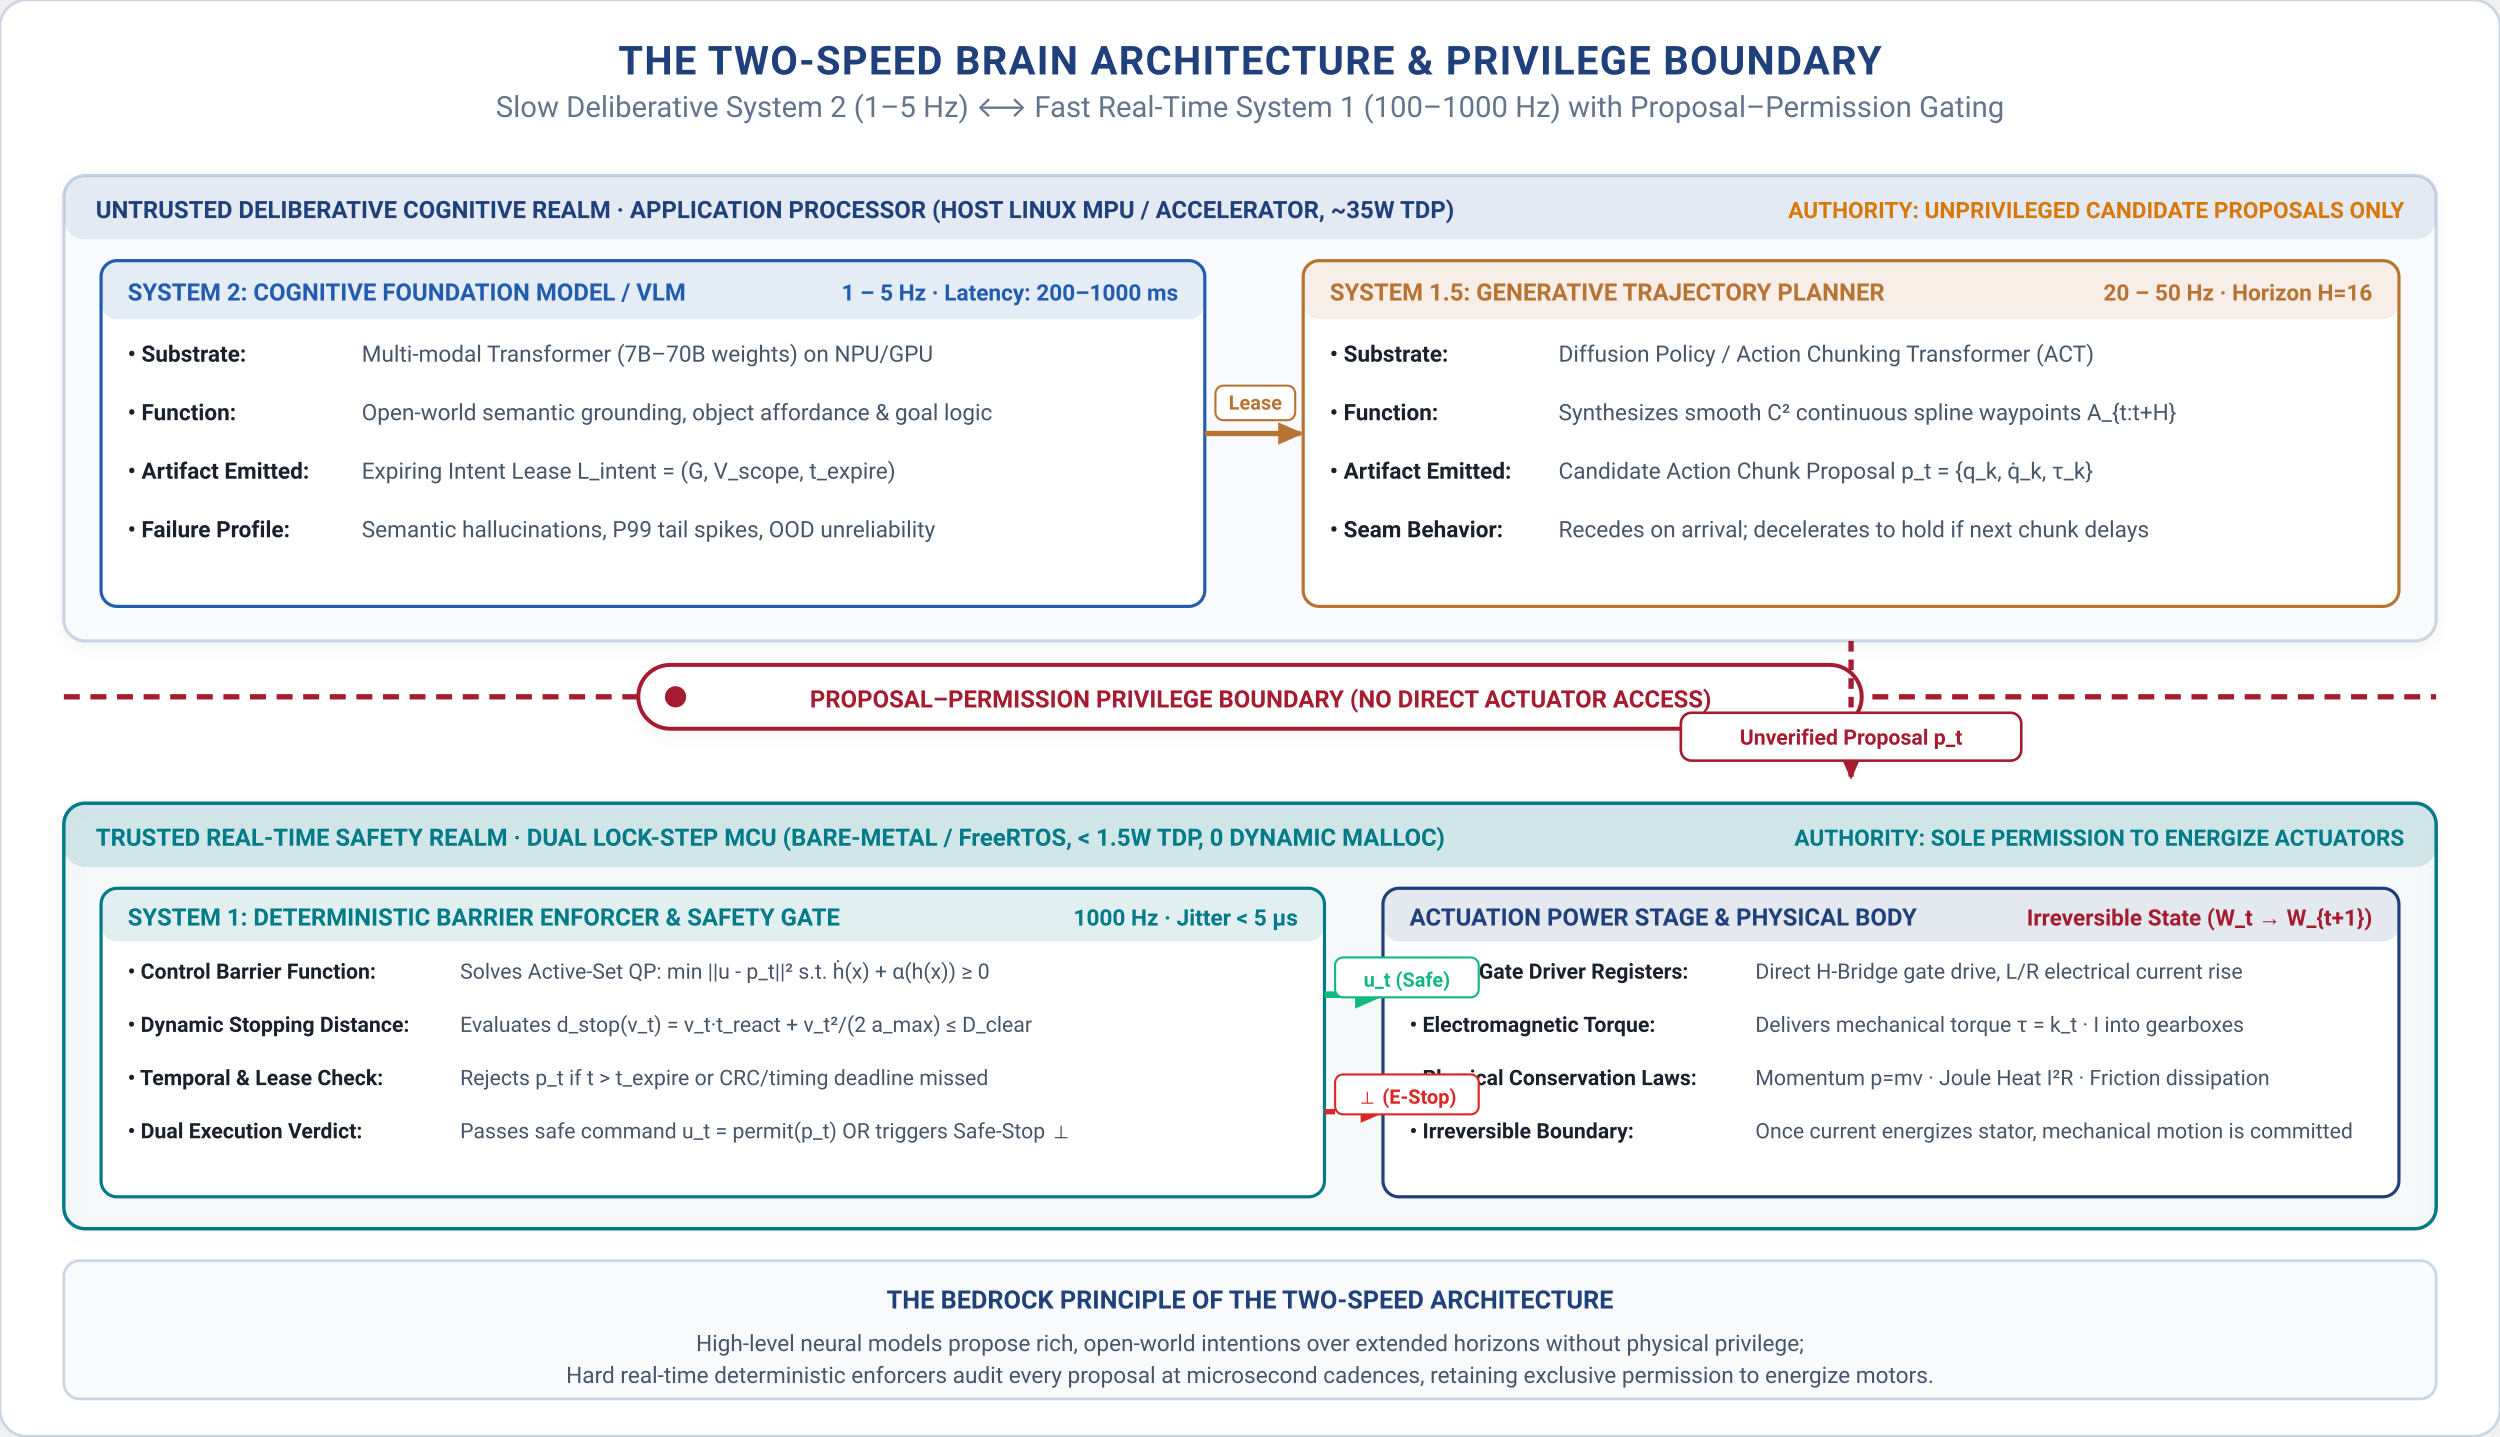
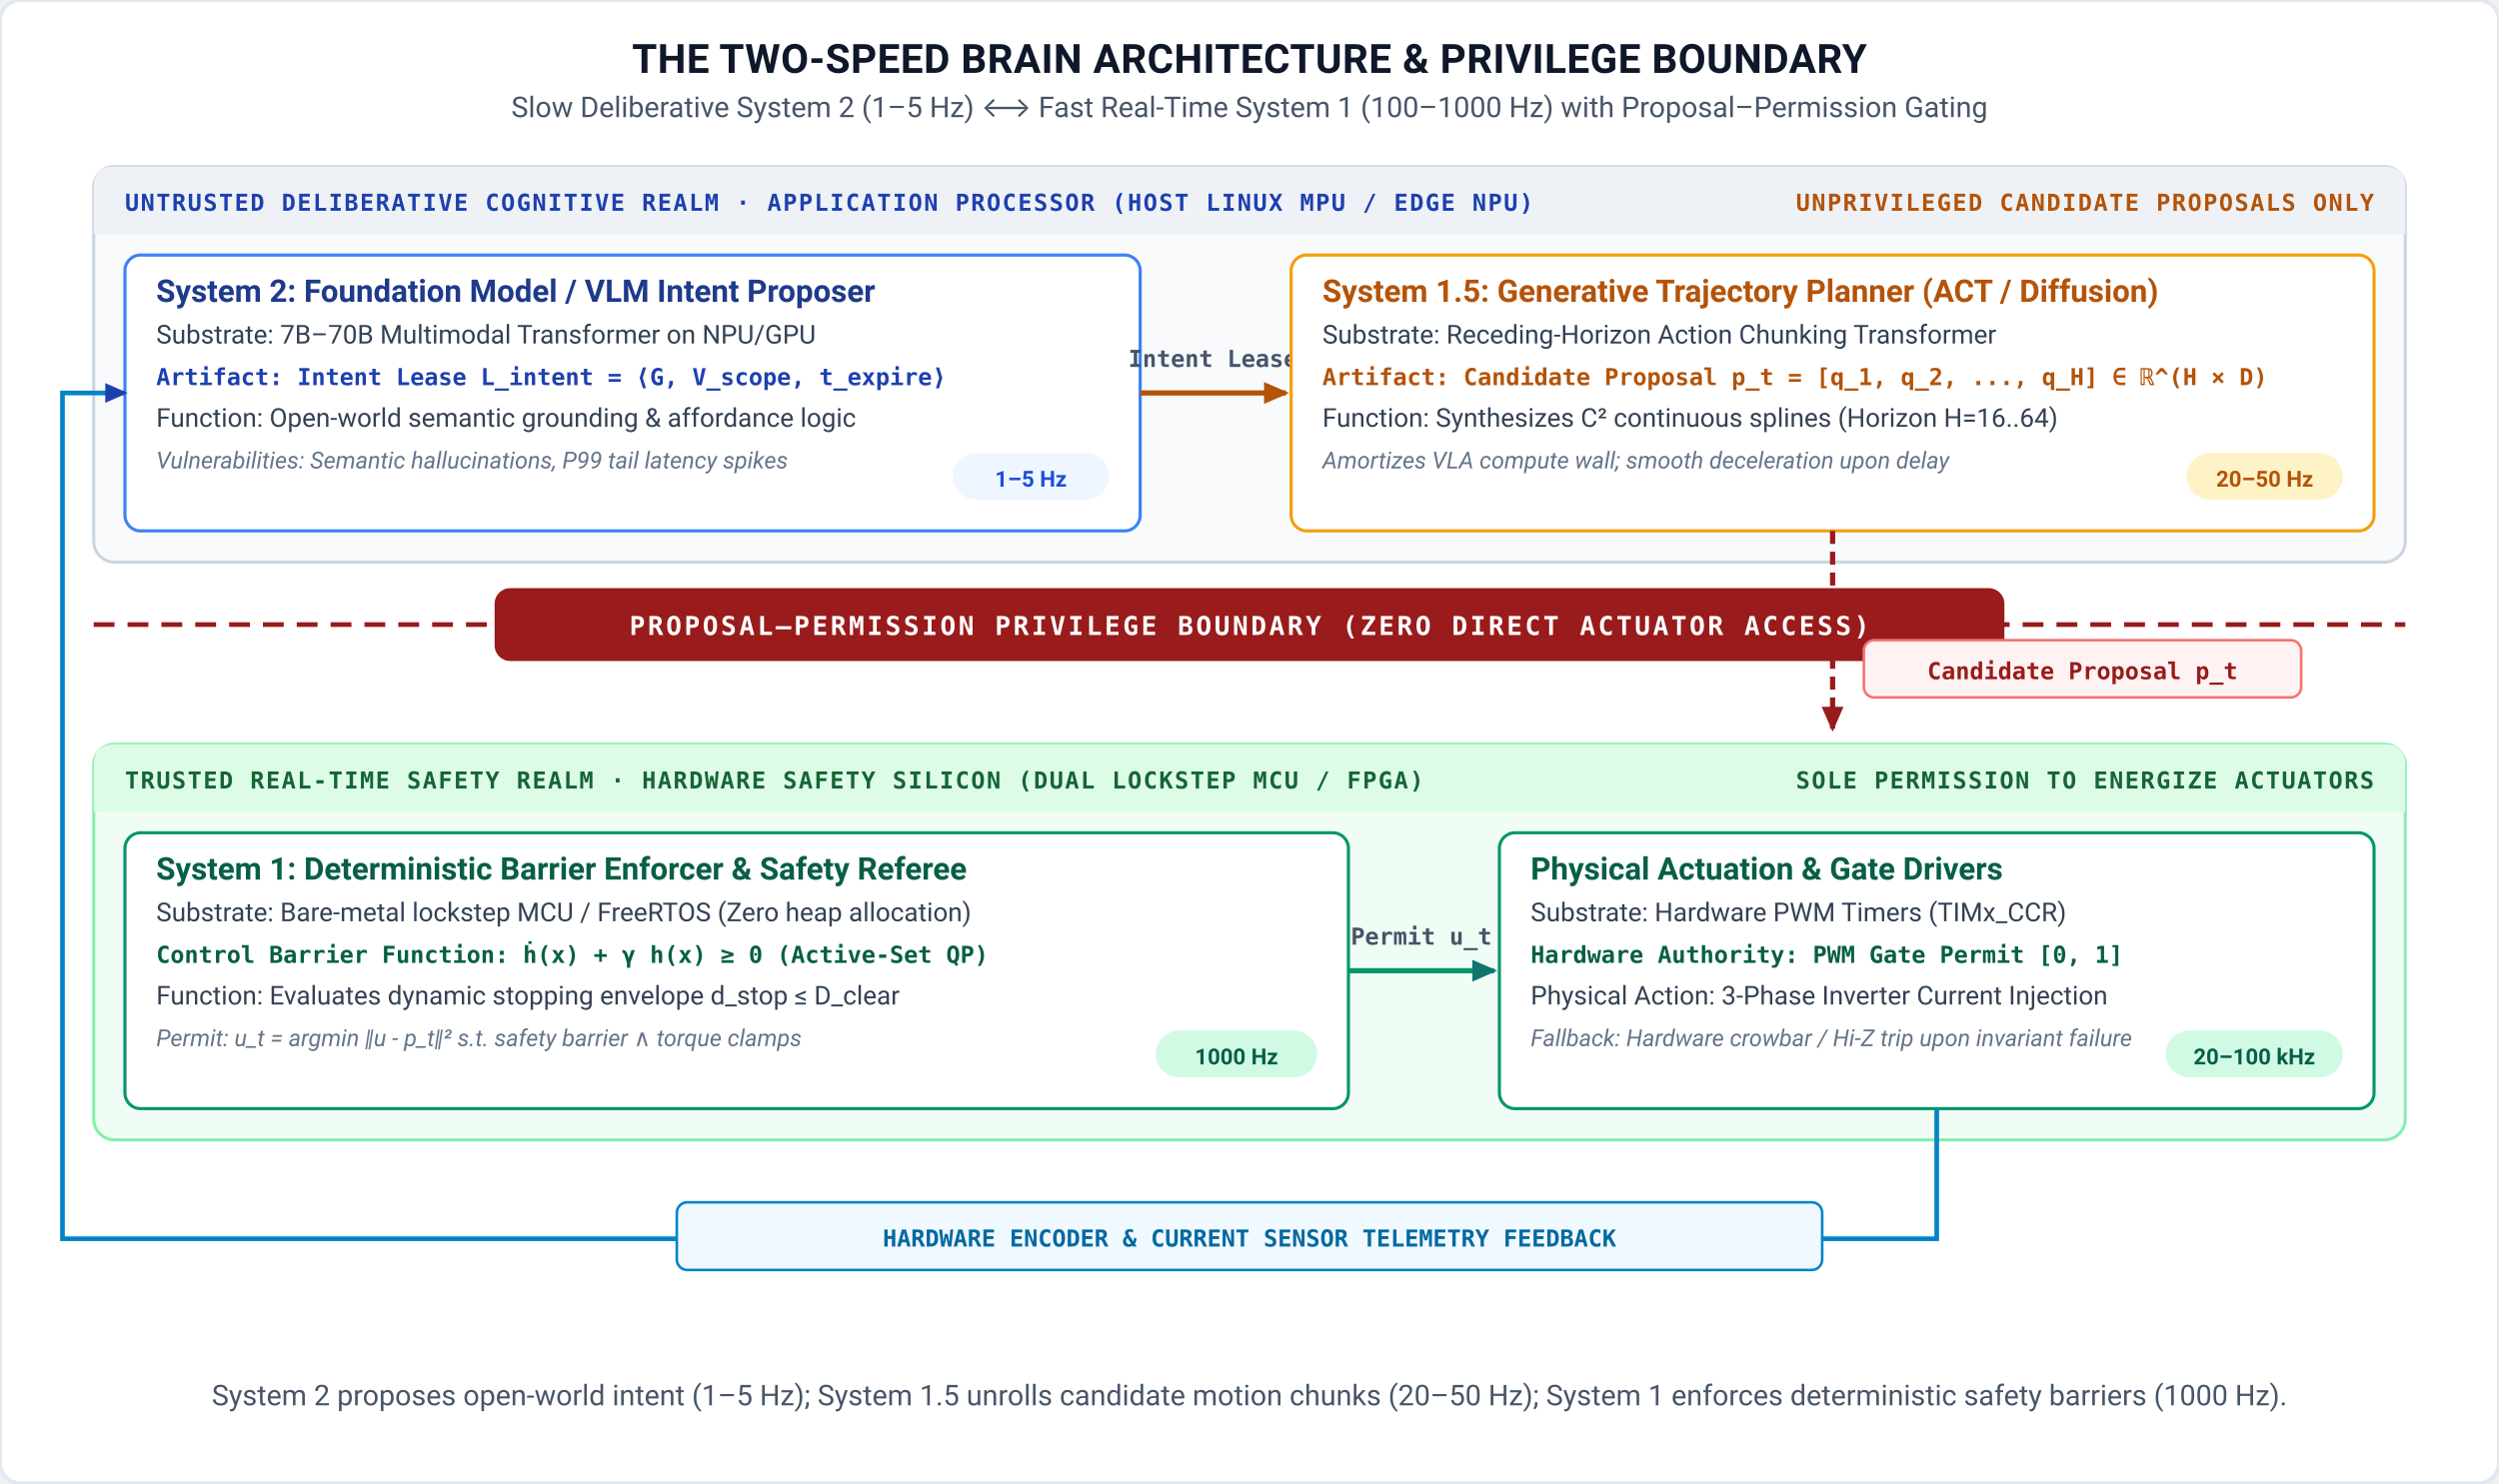
- <svg xmlns="http://www.w3.org/2000/svg" viewBox="0 0 940 540" width="100%" height="100%">
-   <style>
-       text { font-family: -apple-system, BlinkMacSystemFont, "Segoe UI", Roboto, "Helvetica Neue", Arial, sans-serif; }
-       .title { font-weight: 700; font-size: 15px; fill: #1F407A; text-anchor: middle; letter-spacing: 0.5px; }
-       .subtitle { font-size: 11px; fill: #64748B; text-anchor: middle; }
-       .section-hdr { font-weight: 700; font-size: 13px; fill: #1F407A; letter-spacing: 0.3px; }
-       .card-title { font-weight: 700; font-size: 11.5px; }
-       .body-text { font-size: 10px; fill: #475569; }
-       .bold-text { font-weight: 600; font-size: 10px; fill: #1A202C; }
-       .small-text { font-size: 9px; fill: #64748B; }
-       .code-text { font-family: "SFMono-Regular", Consolas, "Liberation Mono", Menlo, Courier, monospace; font-size: 9px; fill: #1F407A; font-weight: 600; }
-       .badge-text { font-weight: 700; font-size: 9px; text-anchor: middle; }
+ <svg xmlns="http://www.w3.org/2000/svg" viewBox="0 0 960 570" width="100%" height="100%">
+   <defs>
+     <style>
+       .title { font-family: "IBM Plex Sans", -apple-system, BlinkMacSystemFont, "Segoe UI", Roboto, sans-serif; font-weight: 700; font-size: 15.5px; fill: #0F172A; text-anchor: middle; letter-spacing: 0.2px; }
+       .subtitle { font-family: "IBM Plex Sans", -apple-system, BlinkMacSystemFont, "Segoe UI", Roboto, sans-serif; font-size: 11px; fill: #475569; text-anchor: middle; }
+       .realm-tag { font-family: "IBM Plex Mono", Menlo, monospace; font-size: 9px; font-weight: 700; letter-spacing: 0.6px; }
+       .card-title { font-family: "IBM Plex Sans", -apple-system, BlinkMacSystemFont, "Segoe UI", Roboto, sans-serif; font-weight: 700; font-size: 12px; }
+       .card-body { font-family: "IBM Plex Sans", -apple-system, BlinkMacSystemFont, "Segoe UI", Roboto, sans-serif; font-size: 10px; fill: #334155; }
+       .math-expr { font-family: "IBM Plex Mono", Menlo, Consolas, monospace; font-size: 9px; font-weight: 600; }
+       .card-sub { font-family: "IBM Plex Sans", -apple-system, BlinkMacSystemFont, "Segoe UI", Roboto, sans-serif; font-size: 9px; fill: #64748B; font-style: italic; }
+       .pill-text { font-family: "IBM Plex Sans", -apple-system, BlinkMacSystemFont, "Segoe UI", Roboto, sans-serif; font-size: 8.5px; font-weight: 700; text-anchor: middle; }
+       .port-label { font-family: "IBM Plex Mono", Menlo, monospace; font-size: 9px; fill: #475569; text-anchor: middle; font-weight: 600; }
    </style>
-   <defs>
    <marker id="arr-blue" viewBox="0 0 10 10" refX="7" refY="5" markerWidth="6" markerHeight="6" orient="auto-start-reverse">
-       <path d="M 0 1.5 L 8 5 L 0 8.5 z" fill="#215CAF" />
+       <path d="M 0 1.5 L 8 5 L 0 8.5 z" fill="#1E40AF" />
    </marker>
-     <marker id="arr-navy" viewBox="0 0 10 10" refX="7" refY="5" markerWidth="6" markerHeight="6" orient="auto-start-reverse">
-       <path d="M 0 1.5 L 8 5 L 0 8.5 z" fill="#1F407A" />
-     </marker>
-     <marker id="arr-petrol" viewBox="0 0 10 10" refX="7" refY="5" markerWidth="6" markerHeight="6" orient="auto-start-reverse">
-       <path d="M 0 1.5 L 8 5 L 0 8.5 z" fill="#007A87" />
+     <marker id="arr-amber" viewBox="0 0 10 10" refX="7" refY="5" markerWidth="6" markerHeight="6" orient="auto-start-reverse">
+       <path d="M 0 1.5 L 8 5 L 0 8.5 z" fill="#B45309" />
    </marker>
    <marker id="arr-teal" viewBox="0 0 10 10" refX="7" refY="5" markerWidth="6" markerHeight="6" orient="auto-start-reverse">
-       <path d="M 0 1.5 L 8 5 L 0 8.5 z" fill="#10B981" />
-     </marker>
-     <marker id="arr-bronze" viewBox="0 0 10 10" refX="7" refY="5" markerWidth="6" markerHeight="6" orient="auto-start-reverse">
-       <path d="M 0 1.5 L 8 5 L 0 8.5 z" fill="#B87333" />
+       <path d="M 0 1.5 L 8 5 L 0 8.5 z" fill="#0F766E" />
    </marker>
    <marker id="arr-crimson" viewBox="0 0 10 10" refX="7" refY="5" markerWidth="6" markerHeight="6" orient="auto-start-reverse">
-       <path d="M 0 1.5 L 8 5 L 0 8.5 z" fill="#A51C30" />
+       <path d="M 0 1.5 L 8 5 L 0 8.5 z" fill="#991B1B" />
    </marker>
-     <marker id="arr-coral" viewBox="0 0 10 10" refX="7" refY="5" markerWidth="6" markerHeight="6" orient="auto-start-reverse">
-       <path d="M 0 1.5 L 8 5 L 0 8.5 z" fill="#DC2626" />
-     </marker>
-     <marker id="arr-purple" viewBox="0 0 10 10" refX="7" refY="5" markerWidth="6" markerHeight="6" orient="auto-start-reverse">
-       <path d="M 0 1.5 L 8 5 L 0 8.5 z" fill="#5B4B8A" />
-     </marker>
-     <marker id="arr-slate" viewBox="0 0 10 10" refX="7" refY="5" markerWidth="6" markerHeight="6" orient="auto-start-reverse">
-       <path d="M 0 1.5 L 8 5 L 0 8.5 z" fill="#64748B" />
-     </marker>
-     <filter id="shadow" x="-2%" y="-3%" width="104%" height="108%" filterUnits="userSpaceOnUse">
-       <feDropShadow dx="0" dy="2" stdDeviation="3" flood-color="#0F172A" flood-opacity="0.05" />
-     </filter>
  </defs>
-   <rect width="940" height="540" fill="#FFFFFF" rx="10" stroke="#CBD5E1" stroke-width="1" />
-   <text x="470.0" y="28" class="title">THE TWO-SPEED BRAIN ARCHITECTURE &amp; PRIVILEGE BOUNDARY</text>
-   <text x="470.0" y="44" class="subtitle">Slow Deliberative System 2 (1–5 Hz) ⟷ Fast Real-Time System 1 (100–1000 Hz) with Proposal–Permission Gating</text>
-   <rect x="24" y="66" width="892" height="175" rx="8" fill="#F8FAFC" stroke="#CBD5E1" stroke-width="1.2" filter="url(#shadow)" />
-   <rect x="24" y="66" width="892" height="24" rx="8" fill="#215CAF" fill-opacity="0.10" />
-   <text x="36" y="82" font-size="9" font-weight="700" fill="#1F407A">UNTRUSTED DELIBERATIVE COGNITIVE REALM · APPLICATION PROCESSOR (HOST LINUX MPU / ACCELERATOR, ~35W TDP)</text>
-   <text x="904" y="82" font-size="8.5" font-weight="700" fill="#D97706" text-anchor="end">AUTHORITY: UNPRIVILEGED CANDIDATE PROPOSALS ONLY</text>
-   <rect x="38" y="98" width="415" height="130" rx="6" fill="#FFFFFF" stroke="#215CAF" stroke-width="1.2" />
-   <rect x="38" y="98" width="415" height="22" rx="6" fill="#215CAF" fill-opacity="0.12" />
-   <text x="48" y="113" font-size="9" font-weight="700" fill="#215CAF">SYSTEM 2: COGNITIVE FOUNDATION MODEL / VLM</text>
-   <text x="443" y="113" font-size="8.5" font-weight="700" fill="#215CAF" text-anchor="end">1 – 5 Hz · Latency: 200–1000 ms</text>
-   <text x="48" y="136" font-size="8.5" font-weight="700" fill="#1A202C">• Substrate:</text>
-   <text x="136" y="136" font-size="8.5" fill="#475569">Multi-modal Transformer (7B–70B weights) on NPU/GPU</text>
-   <text x="48" y="158" font-size="8.5" font-weight="700" fill="#1A202C">• Function:</text>
-   <text x="136" y="158" font-size="8.5" fill="#475569">Open-world semantic grounding, object affordance &amp; goal logic</text>
-   <text x="48" y="180" font-size="8.5" font-weight="700" fill="#1A202C">• Artifact Emitted:</text>
-   <text x="136" y="180" font-size="8.5" fill="#475569">Expiring Intent Lease L_intent = (G, V_scope, t_expire)</text>
-   <text x="48" y="202" font-size="8.5" font-weight="700" fill="#1A202C">• Failure Profile:</text>
-   <text x="136" y="202" font-size="8.5" fill="#475569">Semantic hallucinations, P99 tail spikes, OOD unreliability</text>
-   <line x1="453" y1="163.0" x2="489" y2="163.0" stroke="#B87333" stroke-width="2" marker-end="url(#arr-bronze)" />
-   <rect x="457" y="145.0" width="30" height="13" rx="3" fill="#FFFFFF" stroke="#B87333" stroke-width="0.8" />
-   <text x="472" y="154.0" font-size="7.5" font-weight="700" fill="#B87333" text-anchor="middle">Lease</text>
-   <rect x="490" y="98" width="412" height="130" rx="6" fill="#FFFFFF" stroke="#B87333" stroke-width="1.2" />
-   <rect x="490" y="98" width="412" height="22" rx="6" fill="#B87333" fill-opacity="0.12" />
-   <text x="500" y="113" font-size="9" font-weight="700" fill="#B87333">SYSTEM 1.5: GENERATIVE TRAJECTORY PLANNER</text>
-   <text x="892" y="113" font-size="8.5" font-weight="700" fill="#B87333" text-anchor="end">20 – 50 Hz · Horizon H=16</text>
-   <text x="500" y="136" font-size="8.5" font-weight="700" fill="#1A202C">• Substrate:</text>
-   <text x="586" y="136" font-size="8.5" fill="#475569">Diffusion Policy / Action Chunking Transformer (ACT)</text>
-   <text x="500" y="158" font-size="8.5" font-weight="700" fill="#1A202C">• Function:</text>
-   <text x="586" y="158" font-size="8.5" fill="#475569">Synthesizes smooth C² continuous spline waypoints A_{t:t+H}</text>
-   <text x="500" y="180" font-size="8.5" font-weight="700" fill="#1A202C">• Artifact Emitted:</text>
-   <text x="586" y="180" font-size="8.5" fill="#475569">Candidate Action Chunk Proposal p_t = {q_k, q̇_k, τ_k}</text>
-   <text x="500" y="202" font-size="8.5" font-weight="700" fill="#1A202C">• Seam Behavior:</text>
-   <text x="586" y="202" font-size="8.5" fill="#475569">Recedes on arrival; decelerates to hold if next chunk delays</text>
-   <line x1="24" y1="262" x2="916" y2="262" stroke="#A51C30" stroke-width="2" stroke-dasharray="6,4" />
-   <rect x="240.0" y="250.0" width="460" height="24" rx="12" fill="#FFFFFF" stroke="#A51C30" stroke-width="1.5" filter="url(#shadow)" />
-   <circle cx="254.0" cy="262" r="4" fill="#A51C30" />
-   <text x="474.0" y="266" font-size="9" font-weight="700" fill="#A51C30" text-anchor="middle">PROPOSAL–PERMISSION PRIVILEGE BOUNDARY (NO DIRECT ACTUATOR ACCESS)</text>
-   <line x1="696" y1="241" x2="696" y2="292" stroke="#A51C30" stroke-width="2" stroke-dasharray="4,3" marker-end="url(#arr-crimson)" />
-   <rect x="632" y="268" width="128" height="18" rx="4" fill="#FFFFFF" stroke="#A51C30" stroke-width="1" />
-   <text x="696" y="280" font-size="8" font-weight="700" fill="#A51C30" text-anchor="middle">Unverified Proposal p_t</text>
-   <rect x="24" y="302" width="892" height="160" rx="8" fill="#007A87" fill-opacity="0.04" stroke="#007A87" stroke-width="1.3" filter="url(#shadow)" />
-   <rect x="24" y="302" width="892" height="24" rx="8" fill="#007A87" fill-opacity="0.15" />
-   <text x="36" y="318" font-size="9" font-weight="700" fill="#007A87">TRUSTED REAL-TIME SAFETY REALM · DUAL LOCK-STEP MCU (BARE-METAL / FreeRTOS, &lt; 1.5W TDP, 0 DYNAMIC MALLOC)</text>
-   <text x="904" y="318" font-size="8.5" font-weight="700" fill="#007A87" text-anchor="end">AUTHORITY: SOLE PERMISSION TO ENERGIZE ACTUATORS</text>
-   <rect x="38" y="334" width="460" height="116" rx="6" fill="#FFFFFF" stroke="#007A87" stroke-width="1.2" />
-   <rect x="38" y="334" width="460" height="20" rx="6" fill="#007A87" fill-opacity="0.12" />
-   <text x="48" y="348" font-size="9" font-weight="700" fill="#007A87">SYSTEM 1: DETERMINISTIC BARRIER ENFORCER &amp; SAFETY GATE</text>
-   <text x="488" y="348" font-size="8.5" font-weight="700" fill="#007A87" text-anchor="end">1000 Hz · Jitter &lt; 5 µs</text>
-   <text x="48" y="368" font-size="8" font-weight="700" fill="#1A202C">• Control Barrier Function:</text>
-   <text x="173" y="368" font-size="8" fill="#475569">Solves Active-Set QP: min ||u - p_t||² s.t. ḣ(x) + α(h(x)) ≥ 0</text>
-   <text x="48" y="388" font-size="8" font-weight="700" fill="#1A202C">• Dynamic Stopping Distance:</text>
-   <text x="173" y="388" font-size="8" fill="#475569">Evaluates d_stop(v_t) = v_t·t_react + v_t²/(2 a_max) ≤ D_clear</text>
-   <text x="48" y="408" font-size="8" font-weight="700" fill="#1A202C">• Temporal &amp; Lease Check:</text>
-   <text x="173" y="408" font-size="8" fill="#475569">Rejects p_t if t &gt; t_expire or CRC/timing deadline missed</text>
-   <text x="48" y="428" font-size="8" font-weight="700" fill="#1A202C">• Dual Execution Verdict:</text>
-   <text x="173" y="428" font-size="8" fill="#475569">Passes safe command u_t = permit(p_t) OR triggers Safe-Stop ⊥</text>
-   <rect x="520" y="334" width="382" height="116" rx="6" fill="#FFFFFF" stroke="#1F407A" stroke-width="1.2" />
-   <rect x="520" y="334" width="382" height="20" rx="6" fill="#1F407A" fill-opacity="0.12" />
-   <text x="530" y="348" font-size="9" font-weight="700" fill="#1F407A">ACTUATION POWER STAGE &amp; PHYSICAL BODY</text>
-   <text x="892" y="348" font-size="8.5" font-weight="700" fill="#A51C30" text-anchor="end">Irreversible State (W_t → W_{t+1})</text>
-   <text x="530" y="368" font-size="8" font-weight="700" fill="#1A202C">• PWM Gate Driver Registers:</text>
-   <text x="660" y="368" font-size="8" fill="#475569">Direct H-Bridge gate drive, L/R electrical current rise</text>
-   <text x="530" y="388" font-size="8" font-weight="700" fill="#1A202C">• Electromagnetic Torque:</text>
-   <text x="660" y="388" font-size="8" fill="#475569">Delivers mechanical torque τ = k_t · I into gearboxes</text>
-   <text x="530" y="408" font-size="8" font-weight="700" fill="#1A202C">• Physical Conservation Laws:</text>
-   <text x="660" y="408" font-size="8" fill="#475569">Momentum p=mv · Joule Heat I²R · Friction dissipation</text>
-   <text x="530" y="428" font-size="8" font-weight="700" fill="#1A202C">• Irreversible Boundary:</text>
-   <text x="660" y="428" font-size="8" fill="#475569">Once current energizes stator, mechanical motion is committed</text>
-   <line x1="498" y1="374" x2="520" y2="374" stroke="#10B981" stroke-width="2.5" marker-end="url(#arr-teal)" />
-   <rect x="502" y="360" width="54" height="15" rx="3" fill="#FFFFFF" stroke="#10B981" stroke-width="0.8" />
-   <text x="529" y="371" font-size="7.5" font-weight="700" fill="#10B981" text-anchor="middle">u_t (Safe)</text>
-   <line x1="498" y1="418" x2="520" y2="418" stroke="#DC2626" stroke-width="2" stroke-dasharray="4,2" marker-end="url(#arr-coral)" />
-   <rect x="502" y="404" width="54" height="15" rx="3" fill="#FFFFFF" stroke="#DC2626" stroke-width="0.8" />
-   <text x="529" y="415" font-size="7.5" font-weight="700" fill="#DC2626" text-anchor="middle">⊥ (E-Stop)</text>
-   <rect x="24" y="474" width="892" height="52" rx="6" fill="#F8FAFC" stroke="#CBD5E1" stroke-width="1" />
-   <text x="470.0" y="492" font-size="9.5" font-weight="700" fill="#1F407A" text-anchor="middle">THE BEDROCK PRINCIPLE OF THE TWO-SPEED ARCHITECTURE</text>
-   <text x="470.0" y="508" font-size="8.5" fill="#475569" text-anchor="middle">High-level neural models propose rich, open-world intentions over extended horizons without physical privilege;</text>
-   <text x="470.0" y="520" font-size="8.5" fill="#475569" text-anchor="middle">Hard real-time deterministic enforcers audit every proposal at microsecond cadences, retaining exclusive permission to energize motors.</text>
+   <rect width="960" height="570" fill="#FFFFFF" rx="8" stroke="#E2E8F0" stroke-width="1.5" />
+   <text x="480" y="28" class="title">THE TWO-SPEED BRAIN ARCHITECTURE &amp; PRIVILEGE BOUNDARY</text>
+   <text x="480" y="45" class="subtitle">Slow Deliberative System 2 (1–5 Hz) ⟷ Fast Real-Time System 1 (100–1000 Hz) with Proposal–Permission Gating</text>
+   <rect x="36" y="64" width="888" height="152" rx="8" fill="#F8FAFC" stroke="#CBD5E1" stroke-width="1.2" />
+   <path d="M 36 72 Q 36 64 44 64 L 916 64 Q 924 64 924 72 L 924 90 L 36 90 Z" fill="#EEF2F6" />
+   <text x="48" y="81" class="realm-tag" fill="#1E40AF">UNTRUSTED DELIBERATIVE COGNITIVE REALM · APPLICATION PROCESSOR (HOST LINUX MPU / EDGE NPU)</text>
+   <text x="912" y="81" class="realm-tag" fill="#B45309" text-anchor="end">UNPRIVILEGED CANDIDATE PROPOSALS ONLY</text>
+   <g transform="translate(48, 98)">
+     <rect width="390" height="106" rx="6" fill="#FFFFFF" stroke="#3B82F6" stroke-width="1.2" />
+     <text x="12" y="18" class="card-title" fill="#1E3A8A">System 2: Foundation Model / VLM Intent Proposer</text>
+     <text x="12" y="34" class="card-body">Substrate: 7B–70B Multimodal Transformer on NPU/GPU</text>
+     <text x="12" y="50" class="math-expr" fill="#1E40AF">Artifact: Intent Lease L_intent = ⟨G, V_scope, t_expire⟩</text>
+     <text x="12" y="66" class="card-body">Function: Open-world semantic grounding &amp; affordance logic</text>
+     <text x="12" y="82" class="card-sub" fill="#991B1B">Vulnerabilities: Semantic hallucinations, P99 tail latency spikes</text>
+     <rect x="318" y="76" width="60" height="18" rx="9" fill="#EFF6FF" />
+     <text x="348" y="89" class="pill-text" fill="#1D4ED8">1–5 Hz</text>
+   </g>
+   <line x1="438" y1="151" x2="494" y2="151" stroke="#B45309" stroke-width="2" marker-end="url(#arr-amber)" />
+   <text x="466" y="141" class="port-label" fill="#B45309">Intent Lease</text>
+   <g transform="translate(496, 98)">
+     <rect width="416" height="106" rx="6" fill="#FFFFFF" stroke="#F59E0B" stroke-width="1.2" />
+     <text x="12" y="18" class="card-title" fill="#B45309">System 1.5: Generative Trajectory Planner (ACT / Diffusion)</text>
+     <text x="12" y="34" class="card-body">Substrate: Receding-Horizon Action Chunking Transformer</text>
+     <text x="12" y="50" class="math-expr" fill="#B45309">Artifact: Candidate Proposal p_t = [q_1, q_2, ..., q_H] ∈ ℝ^(H × D)</text>
+     <text x="12" y="66" class="card-body">Function: Synthesizes C² continuous splines (Horizon H=16..64)</text>
+     <text x="12" y="82" class="card-sub">Amortizes VLA compute wall; smooth deceleration upon delay</text>
+     <rect x="344" y="76" width="60" height="18" rx="9" fill="#FEF3C7" />
+     <text x="374" y="89" class="pill-text" fill="#B45309">20–50 Hz</text>
+   </g>
+   <line x1="36" y1="240" x2="924" y2="240" stroke="#991B1B" stroke-width="1.8" stroke-dasharray="8,5" />
+   <g transform="translate(190, 226)">
+     <rect width="580" height="28" rx="6" fill="#991B1B" />
+     <text x="290" y="18" font-family="'IBM Plex Mono', Menlo, monospace" font-size="10px" font-weight="700" fill="#FFFFFF" text-anchor="middle" letter-spacing="1px">PROPOSAL–PERMISSION PRIVILEGE BOUNDARY (ZERO DIRECT ACTUATOR ACCESS)</text>
+   </g>
+   <line x1="704" y1="204" x2="704" y2="280" stroke="#991B1B" stroke-width="2" stroke-dasharray="5,3" marker-end="url(#arr-crimson)" />
+   <rect x="716" y="246" width="168" height="22" rx="4" fill="#FEF2F2" stroke="#F87171" stroke-width="1" />
+   <text x="800" y="261" font-family="'IBM Plex Mono', Menlo, monospace" font-size="9px" font-weight="700" fill="#991B1B" text-anchor="middle">Candidate Proposal p_t</text>
+   <rect x="36" y="286" width="888" height="152" rx="8" fill="#F0FDF4" stroke="#86EFAC" stroke-width="1.2" />
+   <path d="M 36 294 Q 36 286 44 286 L 916 286 Q 924 286 924 294 L 924 312 L 36 312 Z" fill="#DCFCE7" />
+   <text x="48" y="303" class="realm-tag" fill="#166534">TRUSTED REAL-TIME SAFETY REALM · HARDWARE SAFETY SILICON (DUAL LOCKSTEP MCU / FPGA)</text>
+   <text x="912" y="303" class="realm-tag" fill="#166534" text-anchor="end">SOLE PERMISSION TO ENERGIZE ACTUATORS</text>
+   <g transform="translate(48, 320)">
+     <rect width="470" height="106" rx="6" fill="#FFFFFF" stroke="#059669" stroke-width="1.2" />
+     <text x="12" y="18" class="card-title" fill="#065F46">System 1: Deterministic Barrier Enforcer &amp; Safety Referee</text>
+     <text x="12" y="34" class="card-body">Substrate: Bare-metal lockstep MCU / FreeRTOS (Zero heap allocation)</text>
+     <text x="12" y="50" class="math-expr" fill="#065F46">Control Barrier Function: ḣ(x) + γ h(x) ≥ 0 (Active-Set QP)</text>
+     <text x="12" y="66" class="card-body">Function: Evaluates dynamic stopping envelope d_stop ≤ D_clear</text>
+     <text x="12" y="82" class="card-sub">Permit: u_t = argmin ‖u - p_t‖² s.t. safety barrier ∧ torque clamps</text>
+     <rect x="396" y="76" width="62" height="18" rx="9" fill="#D1FAE5" />
+     <text x="427" y="89" class="pill-text" fill="#065F46">1000 Hz</text>
+   </g>
+   <line x1="518" y1="373" x2="574" y2="373" stroke="#059669" stroke-width="2" marker-end="url(#arr-teal)" />
+   <text x="546" y="363" class="port-label" fill="#065F46">Permit u_t</text>
+   <g transform="translate(576, 320)">
+     <rect width="336" height="106" rx="6" fill="#FFFFFF" stroke="#059669" stroke-width="1.2" />
+     <text x="12" y="18" class="card-title" fill="#065F46">Physical Actuation &amp; Gate Drivers</text>
+     <text x="12" y="34" class="card-body">Substrate: Hardware PWM Timers (TIMx_CCR)</text>
+     <text x="12" y="50" class="math-expr" fill="#065F46">Hardware Authority: PWM Gate Permit [0, 1]</text>
+     <text x="12" y="66" class="card-body">Physical Action: 3-Phase Inverter Current Injection</text>
+     <text x="12" y="82" class="card-sub" fill="#991B1B">Fallback: Hardware crowbar / Hi-Z trip upon invariant failure</text>
+     <rect x="256" y="76" width="68" height="18" rx="9" fill="#D1FAE5" />
+     <text x="290" y="89" class="pill-text" fill="#065F46">20–100 kHz</text>
+   </g>
+   <path d="M 744 426 L 744 476 L 24 476 L 24 151 L 48 151" fill="none" stroke="#0284C7" stroke-width="1.8" marker-end="url(#arr-blue)" />
+   <rect x="260" y="462" width="440" height="26" rx="4" fill="#F0F9FF" stroke="#0284C7" stroke-width="1" />
+   <text x="480" y="479" font-family="'IBM Plex Mono', Menlo, monospace" font-size="9px" font-weight="700" fill="#0369A1" text-anchor="middle">HARDWARE ENCODER &amp; CURRENT SENSOR TELEMETRY FEEDBACK</text>
+   <text x="480" y="540" class="subtitle">System 2 proposes open-world intent (1–5 Hz); System 1.5 unrolls candidate motion chunks (20–50 Hz); System 1 enforces deterministic safety barriers (1000 Hz).</text>
</svg>
